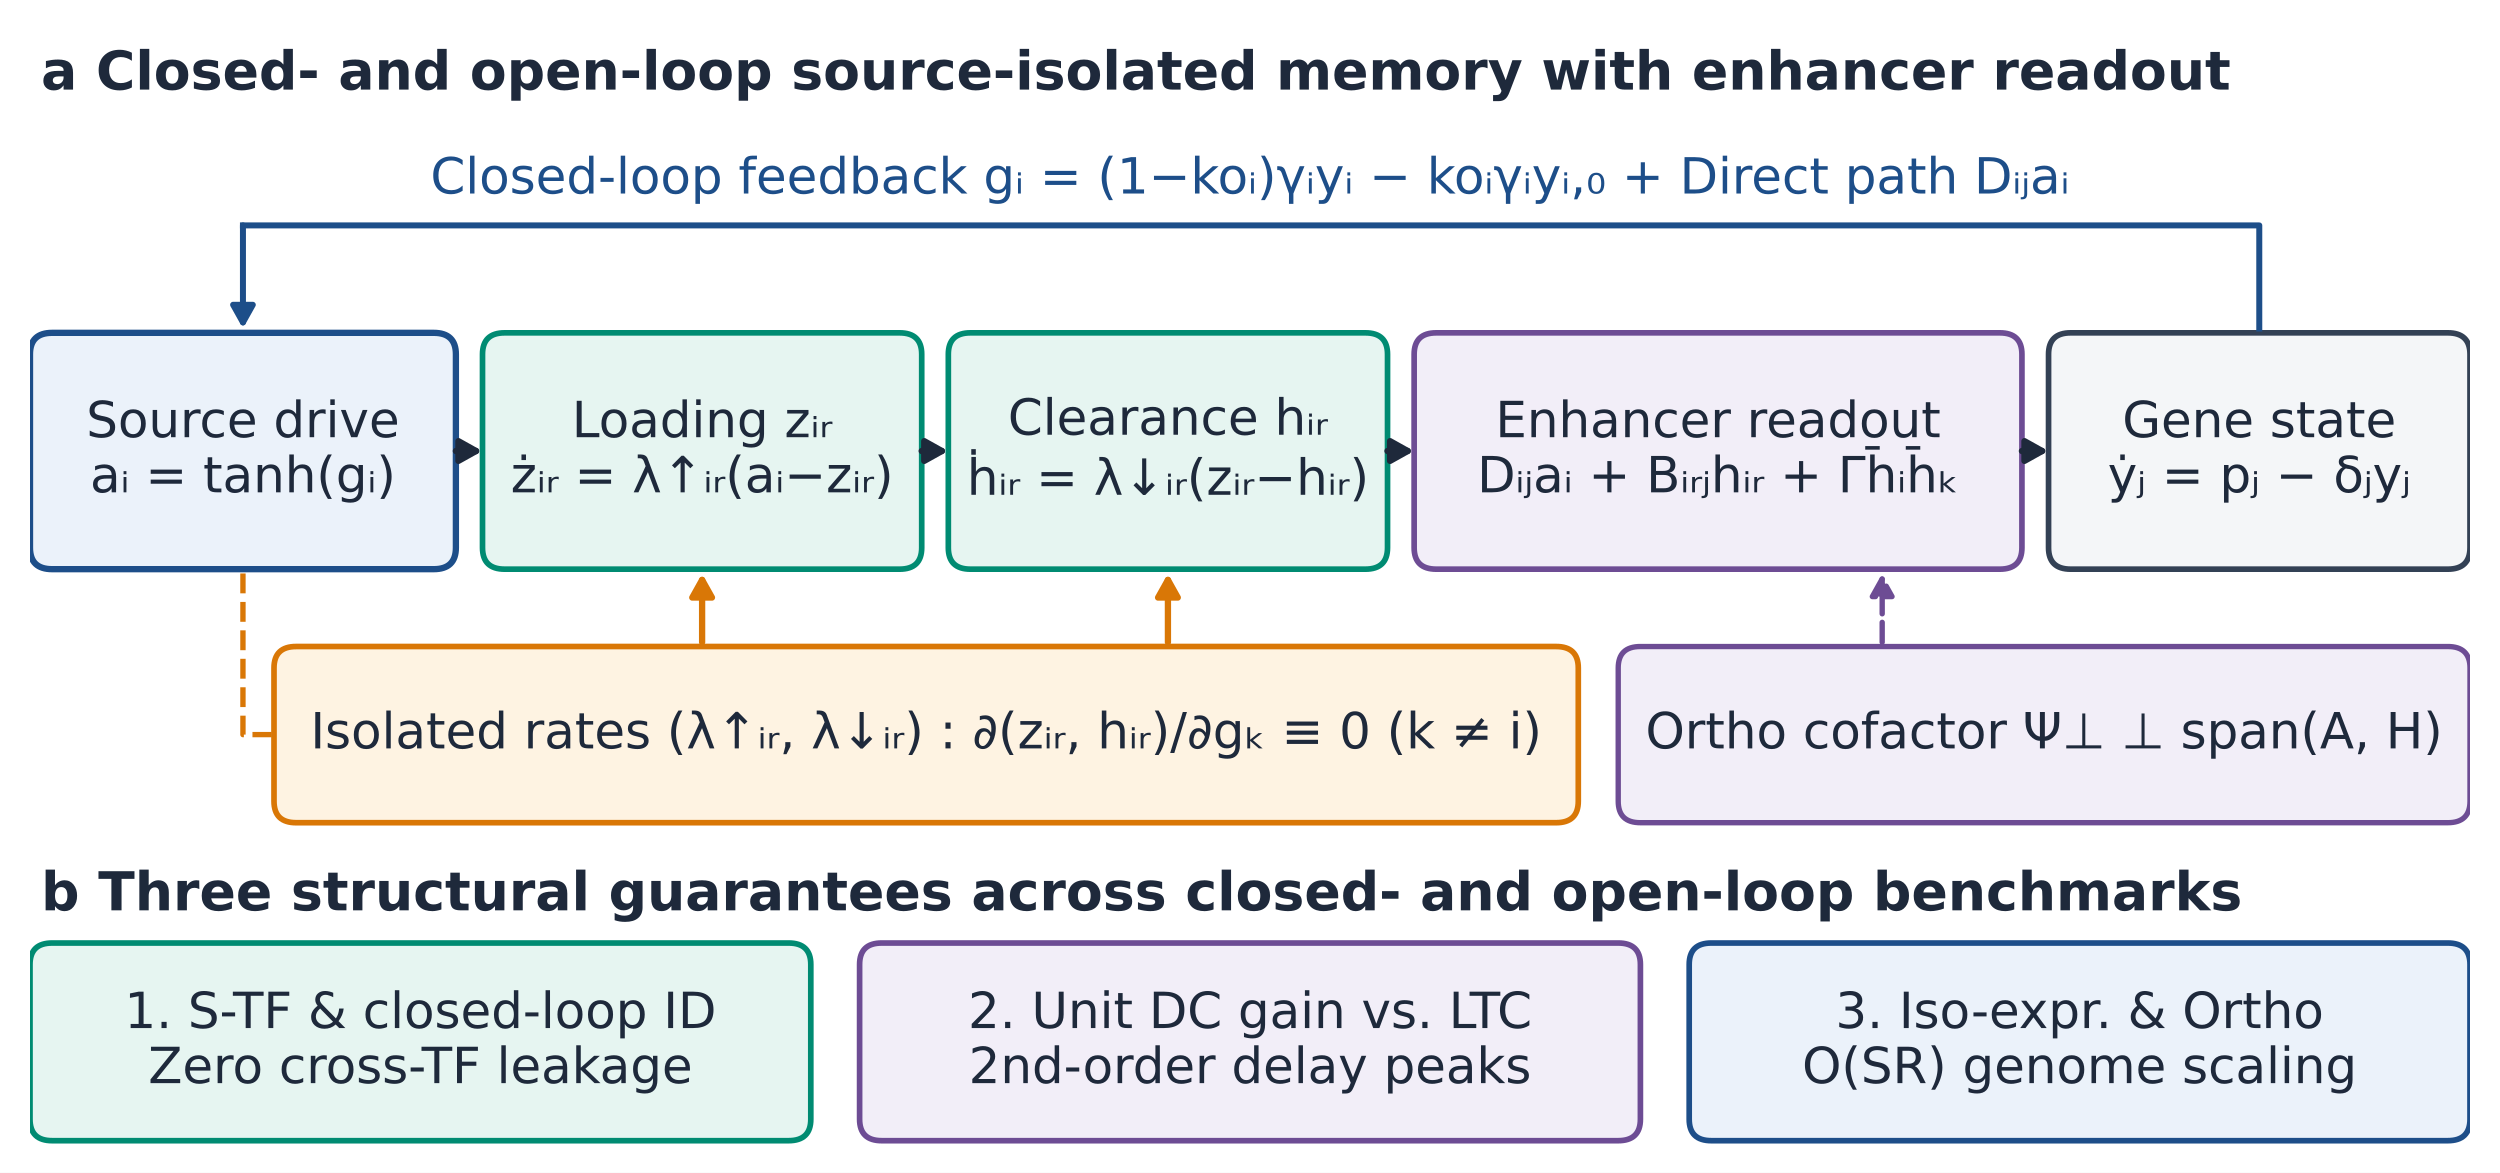
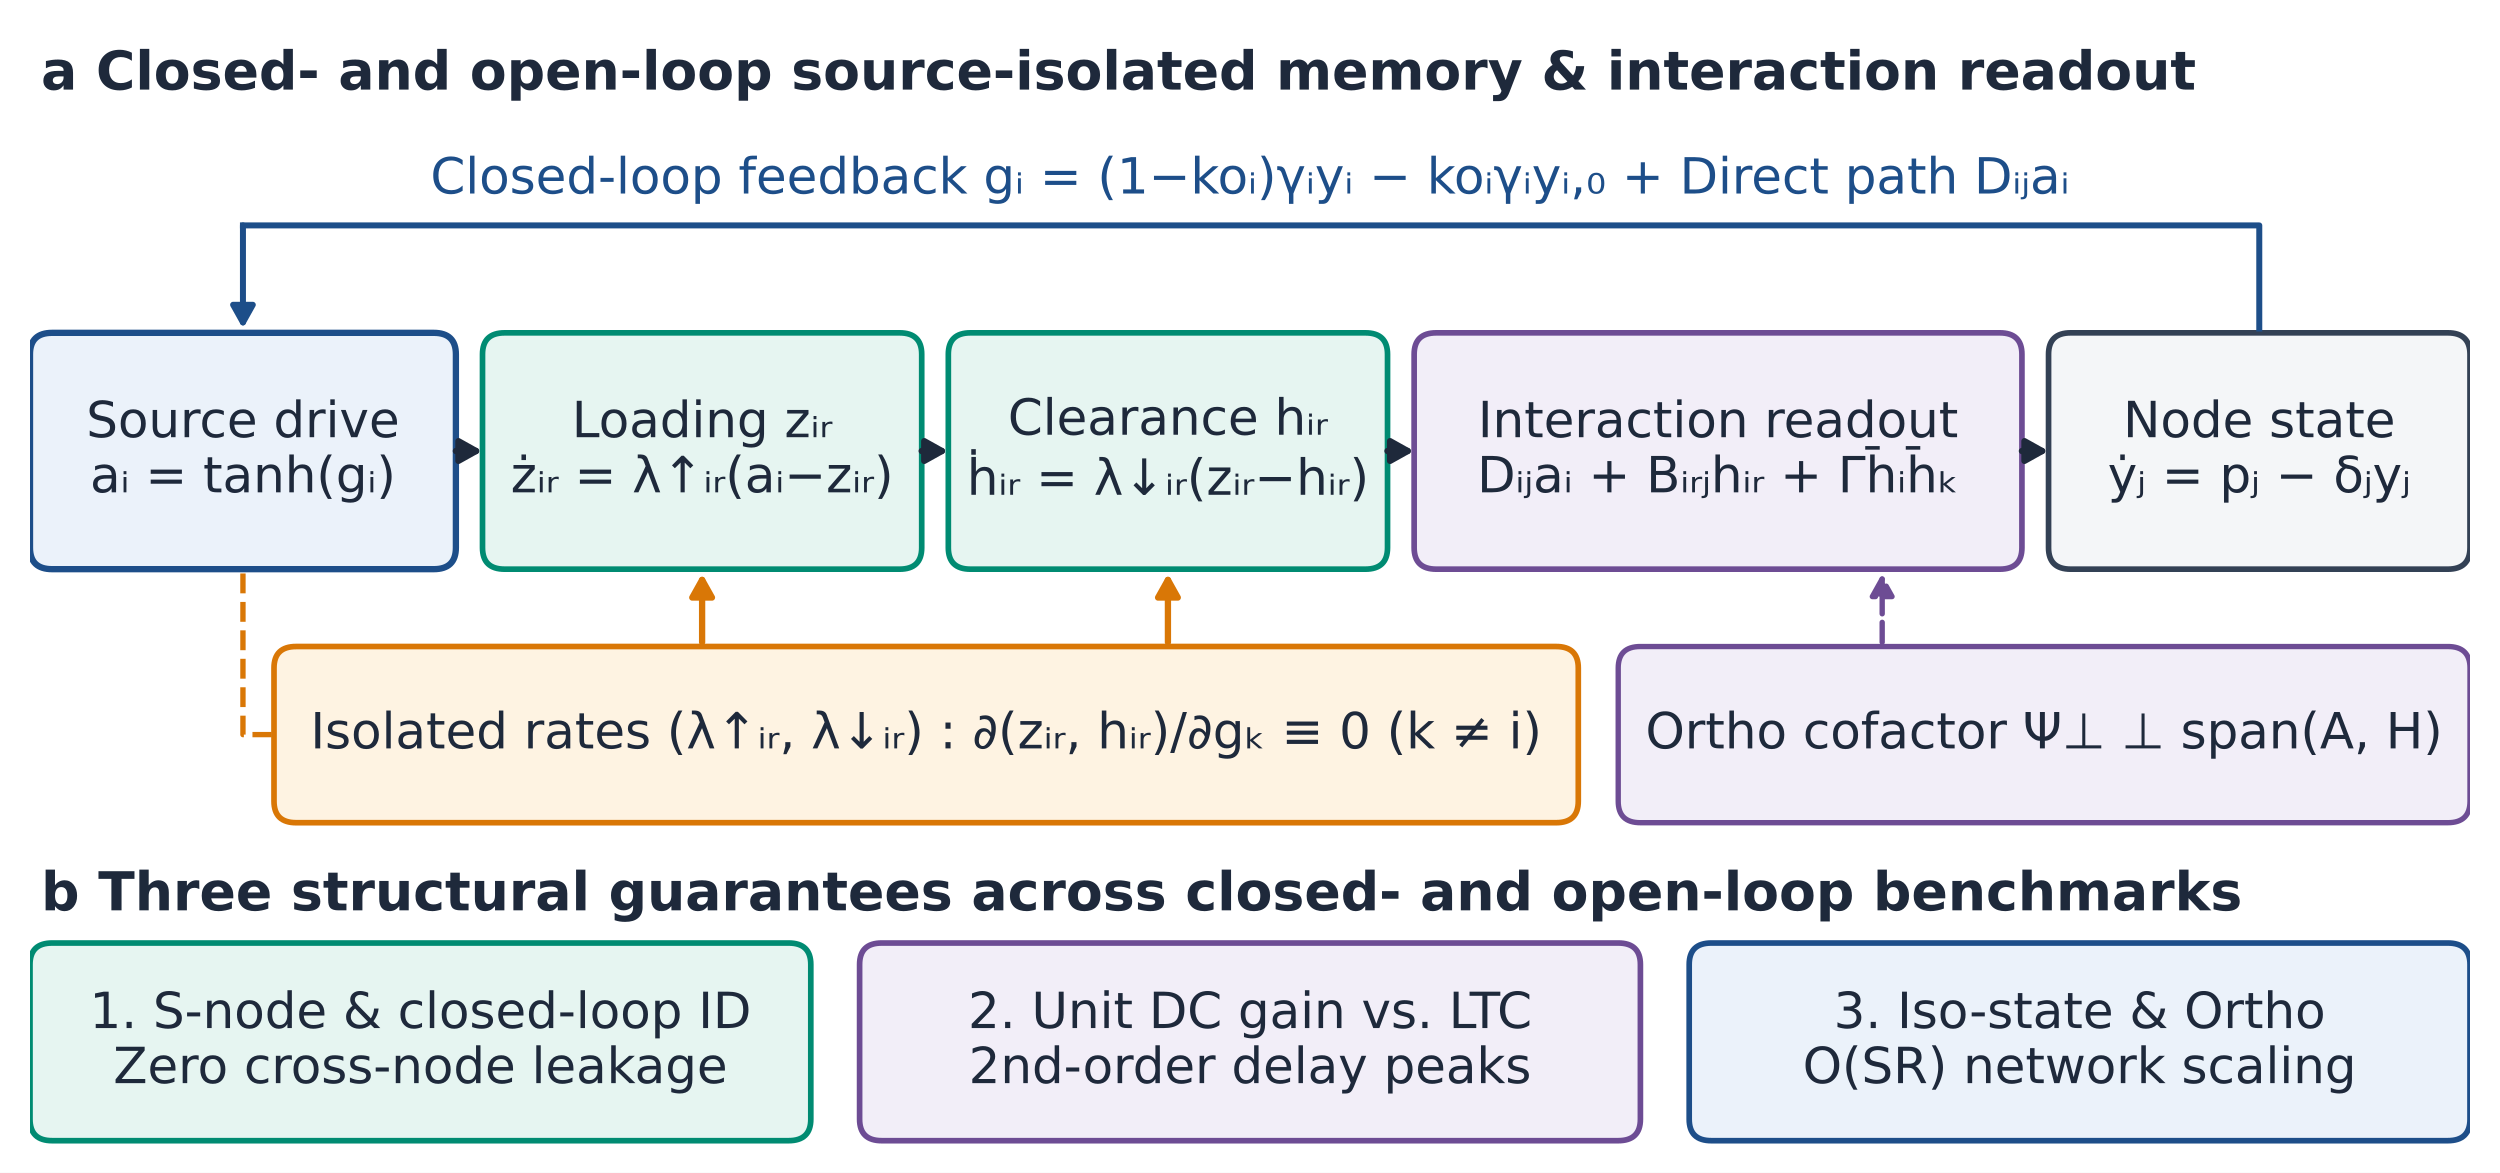
<svg xmlns="http://www.w3.org/2000/svg" width="396pt" height="185.76pt" viewBox="0 0 396 185.76" version="1.1">
  <defs>
    <style type="text/css">*{stroke-linejoin: round; stroke-linecap: butt}</style>
  </defs>
  <g id="figure_1">
    <g id="patch_1">
      <path d="M 0 185.76  L 396 185.76  L 396 0  L 0 0  z " style="fill: #ffffff" />
    </g>
    <g id="axes_1">
      <g id="patch_2">
-         <path d="M 8.266 90.157  L 68.7 90.157  Q 72.213 90.157 72.213 86.754  L 72.213 56.125  Q 72.213 52.722 68.7 52.722  L 8.266 52.722  Q 4.752 52.722 4.752 56.125  L 4.752 86.754  Q 4.752 90.157 8.266 90.157  z " clip-path="url(#p59e1a6807e)" style="fill: #ebf2fa; stroke: #1d4e89; stroke-linejoin: miter" />
+         <path d="M 8.266 90.157  L 68.7 90.157  Q 72.213 90.157 72.213 86.754  L 72.213 56.125  Q 72.213 52.722 68.7 52.722  L 8.266 52.722  Q 4.752 52.722 4.752 56.125  L 4.752 86.754  Q 4.752 90.157 8.266 90.157  z " clip-path="url(#pb2bd420894)" style="fill: #ebf2fa; stroke: #1d4e89; stroke-linejoin: miter" />
      </g>
      <g id="patch_3">
-         <path d="M 79.943 90.157  L 142.485 90.157  Q 145.999 90.157 145.999 86.754  L 145.999 56.125  Q 145.999 52.722 142.485 52.722  L 79.943 52.722  Q 76.429 52.722 76.429 56.125  L 76.429 86.754  Q 76.429 90.157 79.943 90.157  z " clip-path="url(#p59e1a6807e)" style="fill: #e6f5f1; stroke: #008b72; stroke-width: 0.9; stroke-linejoin: miter" />
+         <path d="M 79.943 90.157  L 142.485 90.157  Q 145.999 90.157 145.999 86.754  L 145.999 56.125  Q 145.999 52.722 142.485 52.722  L 79.943 52.722  Q 76.429 52.722 76.429 56.125  L 76.429 86.754  Q 76.429 90.157 79.943 90.157  z " clip-path="url(#pb2bd420894)" style="fill: #e6f5f1; stroke: #008b72; stroke-width: 0.9; stroke-linejoin: miter" />
      </g>
      <g id="patch_4">
-         <path d="M 153.729 90.157  L 216.271 90.157  Q 219.784 90.157 219.784 86.754  L 219.784 56.125  Q 219.784 52.722 216.271 52.722  L 153.729 52.722  Q 150.215 52.722 150.215 56.125  L 150.215 86.754  Q 150.215 90.157 153.729 90.157  z " clip-path="url(#p59e1a6807e)" style="fill: #e6f5f1; stroke: #008b72; stroke-width: 0.9; stroke-linejoin: miter" />
+         <path d="M 153.729 90.157  L 216.271 90.157  Q 219.784 90.157 219.784 86.754  L 219.784 56.125  Q 219.784 52.722 216.271 52.722  L 153.729 52.722  Q 150.215 52.722 150.215 56.125  L 150.215 86.754  Q 150.215 90.157 153.729 90.157  z " clip-path="url(#pb2bd420894)" style="fill: #e6f5f1; stroke: #008b72; stroke-width: 0.9; stroke-linejoin: miter" />
      </g>
      <g id="patch_5">
-         <path d="M 227.514 90.157  L 316.76 90.157  Q 320.273 90.157 320.273 86.754  L 320.273 56.125  Q 320.273 52.722 316.76 52.722  L 227.514 52.722  Q 224.001 52.722 224.001 56.125  L 224.001 86.754  Q 224.001 90.157 227.514 90.157  z " clip-path="url(#p59e1a6807e)" style="fill: #f2eef8; stroke: #6d4c94; stroke-width: 0.9; stroke-linejoin: miter" />
+         <path d="M 227.514 90.157  L 316.76 90.157  Q 320.273 90.157 320.273 86.754  L 320.273 56.125  Q 320.273 52.722 316.76 52.722  L 227.514 52.722  Q 224.001 52.722 224.001 56.125  L 224.001 86.754  Q 224.001 90.157 227.514 90.157  z " clip-path="url(#pb2bd420894)" style="fill: #f2eef8; stroke: #6d4c94; stroke-width: 0.9; stroke-linejoin: miter" />
      </g>
      <g id="patch_6">
-         <path d="M 328.003 90.157  L 387.734 90.157  Q 391.248 90.157 391.248 86.754  L 391.248 56.125  Q 391.248 52.722 387.734 52.722  L 328.003 52.722  Q 324.49 52.722 324.49 56.125  L 324.49 86.754  Q 324.49 90.157 328.003 90.157  z " clip-path="url(#p59e1a6807e)" style="fill: #f4f6f8; stroke: #334155; stroke-width: 0.9; stroke-linejoin: miter" />
+         <path d="M 328.003 90.157  L 387.734 90.157  Q 391.248 90.157 391.248 86.754  L 391.248 56.125  Q 391.248 52.722 387.734 52.722  L 328.003 52.722  Q 324.49 52.722 324.49 56.125  L 324.49 86.754  Q 324.49 90.157 328.003 90.157  z " clip-path="url(#pb2bd420894)" style="fill: #f4f6f8; stroke: #334155; stroke-width: 0.9; stroke-linejoin: miter" />
      </g>
      <g id="patch_7">
-         <path d="M 46.915 130.316  L 246.488 130.316  Q 250.001 130.316 250.001 126.912  L 250.001 105.812  Q 250.001 102.409 246.488 102.409  L 46.915 102.409  Q 43.402 102.409 43.402 105.812  L 43.402 126.912  Q 43.402 130.316 46.915 130.316  z " clip-path="url(#p59e1a6807e)" style="fill: #fef3e2; stroke: #d97706; stroke-width: 0.9; stroke-linejoin: miter" />
+         <path d="M 46.915 130.316  L 246.488 130.316  Q 250.001 130.316 250.001 126.912  L 250.001 105.812  Q 250.001 102.409 246.488 102.409  L 46.915 102.409  Q 43.402 102.409 43.402 105.812  L 43.402 126.912  Q 43.402 130.316 46.915 130.316  z " clip-path="url(#pb2bd420894)" style="fill: #fef3e2; stroke: #d97706; stroke-width: 0.9; stroke-linejoin: miter" />
      </g>
      <g id="patch_8">
-         <path d="M 259.839 130.316  L 387.734 130.316  Q 391.248 130.316 391.248 126.912  L 391.248 105.812  Q 391.248 102.409 387.734 102.409  L 259.839 102.409  Q 256.326 102.409 256.326 105.812  L 256.326 126.912  Q 256.326 130.316 259.839 130.316  z " clip-path="url(#p59e1a6807e)" style="fill: #f2eef8; stroke: #6d4c94; stroke-width: 0.85; stroke-linejoin: miter" />
+         <path d="M 259.839 130.316  L 387.734 130.316  Q 391.248 130.316 391.248 126.912  L 391.248 105.812  Q 391.248 102.409 387.734 102.409  L 259.839 102.409  Q 256.326 102.409 256.326 105.812  L 256.326 126.912  Q 256.326 130.316 259.839 130.316  z " clip-path="url(#pb2bd420894)" style="fill: #f2eef8; stroke: #6d4c94; stroke-width: 0.85; stroke-linejoin: miter" />
      </g>
      <g id="patch_9">
-         <path d="M 8.266 180.684  L 124.917 180.684  Q 128.431 180.684 128.431 177.28  L 128.431 152.777  Q 128.431 149.374 124.917 149.374  L 8.266 149.374  Q 4.752 149.374 4.752 152.777  L 4.752 177.28  Q 4.752 180.684 8.266 180.684  z " clip-path="url(#p59e1a6807e)" style="fill: #e6f5f1; stroke: #008b72; stroke-width: 0.9; stroke-linejoin: miter" />
+         <path d="M 8.266 180.684  L 124.917 180.684  Q 128.431 180.684 128.431 177.28  L 128.431 152.777  Q 128.431 149.374 124.917 149.374  L 8.266 149.374  Q 4.752 149.374 4.752 152.777  L 4.752 177.28  Q 4.752 180.684 8.266 180.684  z " clip-path="url(#pb2bd420894)" style="fill: #e6f5f1; stroke: #008b72; stroke-width: 0.9; stroke-linejoin: miter" />
      </g>
      <g id="patch_10">
-         <path d="M 139.674 180.684  L 256.326 180.684  Q 259.839 180.684 259.839 177.28  L 259.839 152.777  Q 259.839 149.374 256.326 149.374  L 139.674 149.374  Q 136.161 149.374 136.161 152.777  L 136.161 177.28  Q 136.161 180.684 139.674 180.684  z " clip-path="url(#p59e1a6807e)" style="fill: #f2eef8; stroke: #6d4c94; stroke-width: 0.9; stroke-linejoin: miter" />
+         <path d="M 139.674 180.684  L 256.326 180.684  Q 259.839 180.684 259.839 177.28  L 259.839 152.777  Q 259.839 149.374 256.326 149.374  L 139.674 149.374  Q 136.161 149.374 136.161 152.777  L 136.161 177.28  Q 136.161 180.684 139.674 180.684  z " clip-path="url(#pb2bd420894)" style="fill: #f2eef8; stroke: #6d4c94; stroke-width: 0.9; stroke-linejoin: miter" />
      </g>
      <g id="patch_11">
-         <path d="M 271.083 180.684  L 387.734 180.684  Q 391.248 180.684 391.248 177.28  L 391.248 152.777  Q 391.248 149.374 387.734 149.374  L 271.083 149.374  Q 267.569 149.374 267.569 152.777  L 267.569 177.28  Q 267.569 180.684 271.083 180.684  z " clip-path="url(#p59e1a6807e)" style="fill: #ebf2fa; stroke: #1d4e89; stroke-width: 0.9; stroke-linejoin: miter" />
+         <path d="M 271.083 180.684  L 387.734 180.684  Q 391.248 180.684 391.248 177.28  L 391.248 152.777  Q 391.248 149.374 387.734 149.374  L 271.083 149.374  Q 267.569 149.374 267.569 152.777  L 267.569 177.28  Q 267.569 180.684 271.083 180.684  z " clip-path="url(#pb2bd420894)" style="fill: #ebf2fa; stroke: #1d4e89; stroke-width: 0.9; stroke-linejoin: miter" />
      </g>
      <g id="line2d_1">
-         <path d="M 357.869 52.041  L 357.869 35.706  L 38.483 35.706  " clip-path="url(#p59e1a6807e)" style="fill: none; stroke: #1d4e89; stroke-width: 0.95; stroke-linecap: square" />
+         <path d="M 357.869 52.041  L 357.869 35.706  L 38.483 35.706  " clip-path="url(#pb2bd420894)" style="fill: none; stroke: #1d4e89; stroke-width: 0.95; stroke-linecap: square" />
      </g>
      <g id="line2d_2">
-         <path d="M 38.483 90.838  L 38.483 116.362  L 43.05 116.362  " clip-path="url(#p59e1a6807e)" style="fill: none; stroke-dasharray: 3.145,1.36; stroke-dashoffset: 0; stroke: #d97706; stroke-width: 0.85" />
+         <path d="M 38.483 90.838  L 38.483 116.362  L 43.05 116.362  " clip-path="url(#pb2bd420894)" style="fill: none; stroke-dasharray: 3.145,1.36; stroke-dashoffset: 0; stroke: #d97706; stroke-width: 0.85" />
      </g>
      <g id="text_1">
-         <text style="font-weight: 700; font-size: 8.5px; font-family: 'DejaVu Sans', 'Arial', 'Helvetica', sans-serif; text-anchor: start; fill: #1e293b" x="6.509" y="14.195" transform="rotate(-0 6.5088 14.19523)">a   Closed- and open-loop source-isolated memory with enhancer readout</text>
+         <text style="font-weight: 700; font-size: 8.5px; font-family: 'DejaVu Sans', 'Arial', 'Helvetica', sans-serif; text-anchor: start; fill: #1e293b" x="6.509" y="14.195" transform="rotate(-0 6.5088 14.19523)">a   Closed- and open-loop source-isolated memory &amp; interaction readout</text>
      </g>
      <g id="text_2">
        <text style="font-size: 7.9px; font-family: 'DejaVu Sans', 'Arial', 'Helvetica', sans-serif; fill: #1e293b" transform="translate(13.66483 69.25641)">Source drive</text>
        <text style="font-size: 7.9px; font-family: 'DejaVu Sans', 'Arial', 'Helvetica', sans-serif; fill: #1e293b" transform="translate(14.26351 77.98262)">aᵢ = tanh(gᵢ)</text>
      </g>
      <g id="text_3">
        <text style="font-size: 7.9px; font-family: 'DejaVu Sans', 'Arial', 'Helvetica', sans-serif; fill: #1e293b" transform="translate(90.57224 69.25641)">Loading zᵢᵣ</text>
        <text style="font-size: 7.9px; font-family: 'DejaVu Sans', 'Arial', 'Helvetica', sans-serif; fill: #1e293b" transform="translate(80.89598 77.98262)">żᵢᵣ = λ↑ᵢᵣ(aᵢ−zᵢᵣ)</text>
      </g>
      <g id="text_4">
        <text style="font-size: 7.9px; font-family: 'DejaVu Sans', 'Arial', 'Helvetica', sans-serif; fill: #1e293b" transform="translate(159.6561 68.86532)">Clearance hᵢᵣ</text>
        <text style="font-size: 7.9px; font-family: 'DejaVu Sans', 'Arial', 'Helvetica', sans-serif; fill: #1e293b" transform="translate(153.1466 78.37371)">ḣᵢᵣ = λ↓ᵢᵣ(zᵢᵣ−hᵢᵣ)</text>
      </g>
      <g id="text_5">
-         <text style="font-size: 7.9px; font-family: 'DejaVu Sans', 'Arial', 'Helvetica', sans-serif; fill: #1e293b" transform="translate(236.8665 69.25641)">Enhancer readout</text>
+         <text style="font-size: 7.9px; font-family: 'DejaVu Sans', 'Arial', 'Helvetica', sans-serif; fill: #1e293b" transform="translate(234.0892 69.25641)">Interaction readout</text>
        <text style="font-size: 7.9px; font-family: 'DejaVu Sans', 'Arial', 'Helvetica', sans-serif; fill: #1e293b" transform="translate(233.975 77.98262)">Dᵢⱼaᵢ + Bᵢᵣⱼhᵢᵣ + Γh̄ᵢh̄ₖ</text>
      </g>
      <g id="text_6">
-         <text style="font-size: 7.9px; font-family: 'DejaVu Sans', 'Arial', 'Helvetica', sans-serif; fill: #1e293b" transform="translate(336.1827 69.25641)">Gene state</text>
+         <text style="font-size: 7.9px; font-family: 'DejaVu Sans', 'Arial', 'Helvetica', sans-serif; fill: #1e293b" transform="translate(336.2975 69.25641)">Node state</text>
        <text style="font-size: 7.9px; font-family: 'DejaVu Sans', 'Arial', 'Helvetica', sans-serif; fill: #1e293b" transform="translate(333.8645 77.98262)">ẏⱼ = pⱼ − δⱼyⱼ</text>
      </g>
      <g id="patch_12">
        <path d="M 72.213 71.44  Q 74.321 71.44 75.404 71.44  " style="fill: none; stroke: #1e293b; stroke-linecap: round" />
        <path d="M 72.616 69.882  L 75.404 71.44  L 72.616 72.998  z " style="fill: #1e293b; stroke: #1e293b; stroke-linecap: round" />
      </g>
      <g id="patch_13">
        <path d="M 145.999 71.44  Q 148.107 71.44 149.19 71.44  " style="fill: none; stroke: #1e293b; stroke-linecap: round" />
        <path d="M 146.402 69.882  L 149.19 71.44  L 146.402 72.998  z " style="fill: #1e293b; stroke: #1e293b; stroke-linecap: round" />
      </g>
      <g id="patch_14">
        <path d="M 219.784 71.44  Q 221.892 71.44 222.976 71.44  " style="fill: none; stroke: #1e293b; stroke-linecap: round" />
        <path d="M 220.188 69.882  L 222.976 71.44  L 220.188 72.998  z " style="fill: #1e293b; stroke: #1e293b; stroke-linecap: round" />
      </g>
      <g id="patch_15">
        <path d="M 320.273 71.44  Q 322.381 71.44 323.465 71.44  " style="fill: none; stroke: #1e293b; stroke-linecap: round" />
        <path d="M 320.677 69.882  L 323.465 71.44  L 320.677 72.998  z " style="fill: #1e293b; stroke: #1e293b; stroke-linecap: round" />
      </g>
      <g id="patch_16">
        <path d="M 38.483 35.706  Q 38.483 43.873 38.483 51.067  " style="fill: none; stroke: #1d4e89; stroke-width: 0.95; stroke-linecap: round" />
        <path d="M 40.041 48.279  L 38.483 51.067  L 36.925 48.279  z " style="fill: #1d4e89; stroke: #1d4e89; stroke-width: 0.95; stroke-linecap: round" />
      </g>
      <g id="text_7">
        <text style="font-size: 7.9px; font-family: 'DejaVu Sans', 'Arial', 'Helvetica', sans-serif; text-anchor: middle; fill: #1d4e89" x="198" y="30.659" transform="rotate(-0 198 30.65943)">Closed-loop feedback  gᵢ = (1−koᵢ)γᵢyᵢ − koᵢγᵢyᵢ,₀   +   Direct path  Dᵢⱼaᵢ</text>
      </g>
      <g id="text_8">
        <text style="font-size: 7.9px; font-family: 'DejaVu Sans', 'Arial', 'Helvetica', sans-serif; text-anchor: middle; fill: #1e293b" x="146.701" y="118.542" transform="rotate(-0 146.7014 118.5422)">Isolated rates  (λ↑ᵢᵣ, λ↓ᵢᵣ) : ∂(zᵢᵣ, hᵢᵣ)/∂gₖ ≡ 0  (k ≠ i)</text>
      </g>
      <g id="patch_17">
        <path d="M 111.214 101.728  Q 111.214 96.283 111.214 91.863  " style="fill: none; stroke: #d97706; stroke-linecap: round" />
        <path d="M 109.656 94.651  L 111.214 91.863  L 112.772 94.651  z " style="fill: #d97706; stroke: #d97706; stroke-linecap: round" />
      </g>
      <g id="patch_18">
        <path d="M 185 101.728  Q 185 96.283 185 91.863  " style="fill: none; stroke: #d97706; stroke-linecap: round" />
        <path d="M 183.442 94.651  L 185 91.863  L 186.558 94.651  z " style="fill: #d97706; stroke: #d97706; stroke-linecap: round" />
      </g>
      <g id="text_9">
        <text style="font-size: 7.9px; font-family: 'DejaVu Sans', 'Arial', 'Helvetica', sans-serif; text-anchor: middle; fill: #1e293b" x="323.787" y="118.542" transform="rotate(-0 323.7869 118.5422)">Ortho cofactor  Ψ⊥ ⊥ span(A, H)</text>
      </g>
      <g id="patch_19">
        <path d="M 298.138 101.728  Q 298.138 96.283 298.138 91.709  " style="fill: none; stroke-dasharray: 3.145,1.36; stroke-dashoffset: 0; stroke: #6d4c94; stroke-width: 0.85; stroke-linecap: round" />
        <path d="M 296.58 94.497  L 298.138 91.709  L 299.696 94.497  z " style="fill: #6d4c94; stroke-dasharray: 3.145,1.36; stroke-dashoffset: 0; stroke: #6d4c94; stroke-width: 0.85; stroke-linecap: round" />
      </g>
      <g id="text_10">
        <text style="font-weight: 700; font-size: 8.5px; font-family: 'DejaVu Sans', 'Arial', 'Helvetica', sans-serif; text-anchor: start; fill: #1e293b" x="6.509" y="144.199" transform="rotate(-0 6.5088 144.1989)">b   Three structural guarantees across closed- and open-loop benchmarks</text>
      </g>
      <g id="text_11">
-         <text style="font-size: 7.9px; font-family: 'DejaVu Sans', 'Arial', 'Helvetica', sans-serif; fill: #1e293b" transform="translate(19.71165 162.8454)">1. S-TF &amp; closed-loop ID</text>
-         <text style="font-size: 7.9px; font-family: 'DejaVu Sans', 'Arial', 'Helvetica', sans-serif; fill: #1e293b" transform="translate(23.47896 171.5716)">Zero cross-TF leakage</text>
+         <text style="font-size: 7.9px; font-family: 'DejaVu Sans', 'Arial', 'Helvetica', sans-serif; fill: #1e293b" transform="translate(14.17733 162.8454)">1. S-node &amp; closed-loop ID</text>
+         <text style="font-size: 7.9px; font-family: 'DejaVu Sans', 'Arial', 'Helvetica', sans-serif; fill: #1e293b" transform="translate(17.94464 171.5716)">Zero cross-node leakage</text>
      </g>
      <g id="text_12">
        <text style="font-size: 7.9px; font-family: 'DejaVu Sans', 'Arial', 'Helvetica', sans-serif; fill: #1e293b" transform="translate(153.3385 162.8454)">2. Unit DC gain vs. LTC</text>
        <text style="font-size: 7.9px; font-family: 'DejaVu Sans', 'Arial', 'Helvetica', sans-serif; fill: #1e293b" transform="translate(153.4347 171.5716)">2nd-order delay peaks</text>
      </g>
      <g id="text_13">
-         <text style="font-size: 7.9px; font-family: 'DejaVu Sans', 'Arial', 'Helvetica', sans-serif; fill: #1e293b" transform="translate(290.727 162.8454)">3. Iso-expr. &amp; Ortho</text>
-         <text style="font-size: 7.9px; font-family: 'DejaVu Sans', 'Arial', 'Helvetica', sans-serif; fill: #1e293b" transform="translate(285.4618 171.5716)">O(SR) genome scaling</text>
+         <text style="font-size: 7.9px; font-family: 'DejaVu Sans', 'Arial', 'Helvetica', sans-serif; fill: #1e293b" transform="translate(290.4468 162.8454)">3. Iso-state &amp; Ortho</text>
+         <text style="font-size: 7.9px; font-family: 'DejaVu Sans', 'Arial', 'Helvetica', sans-serif; fill: #1e293b" transform="translate(285.5575 171.5716)">O(SR) network scaling</text>
      </g>
    </g>
  </g>
  <defs>
-     <clipPath id="p59e1a6807e">
+     <clipPath id="pb2bd420894">
      <rect x="4.752" y="3.715" width="386.496" height="178.33" />
    </clipPath>
  </defs>
</svg>
